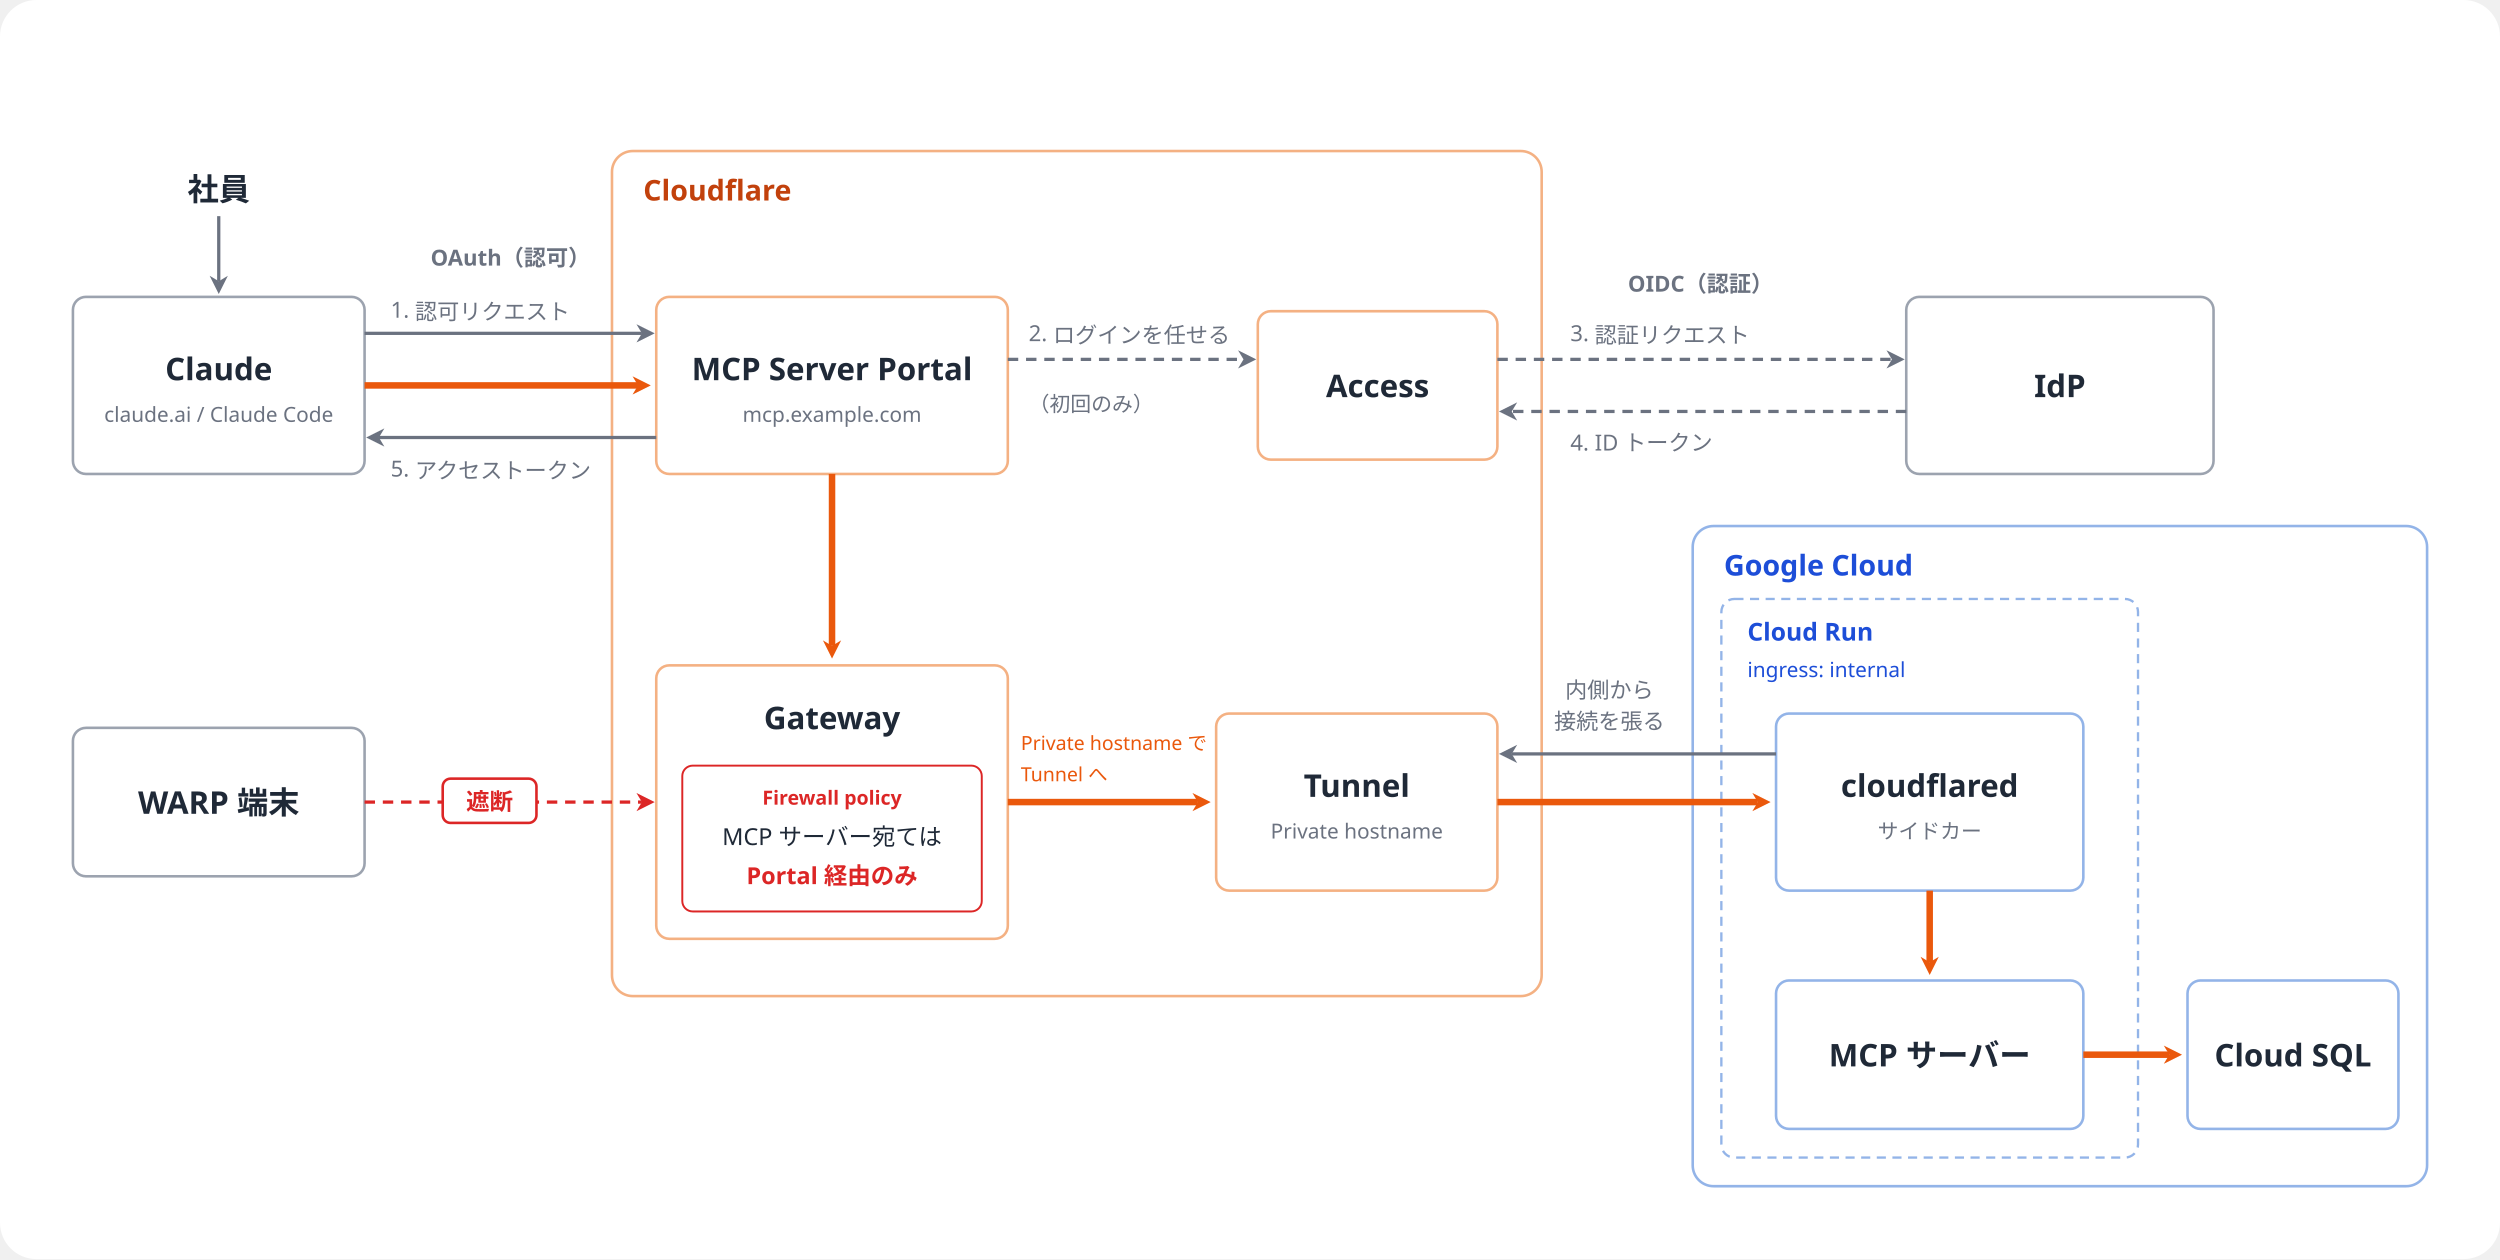
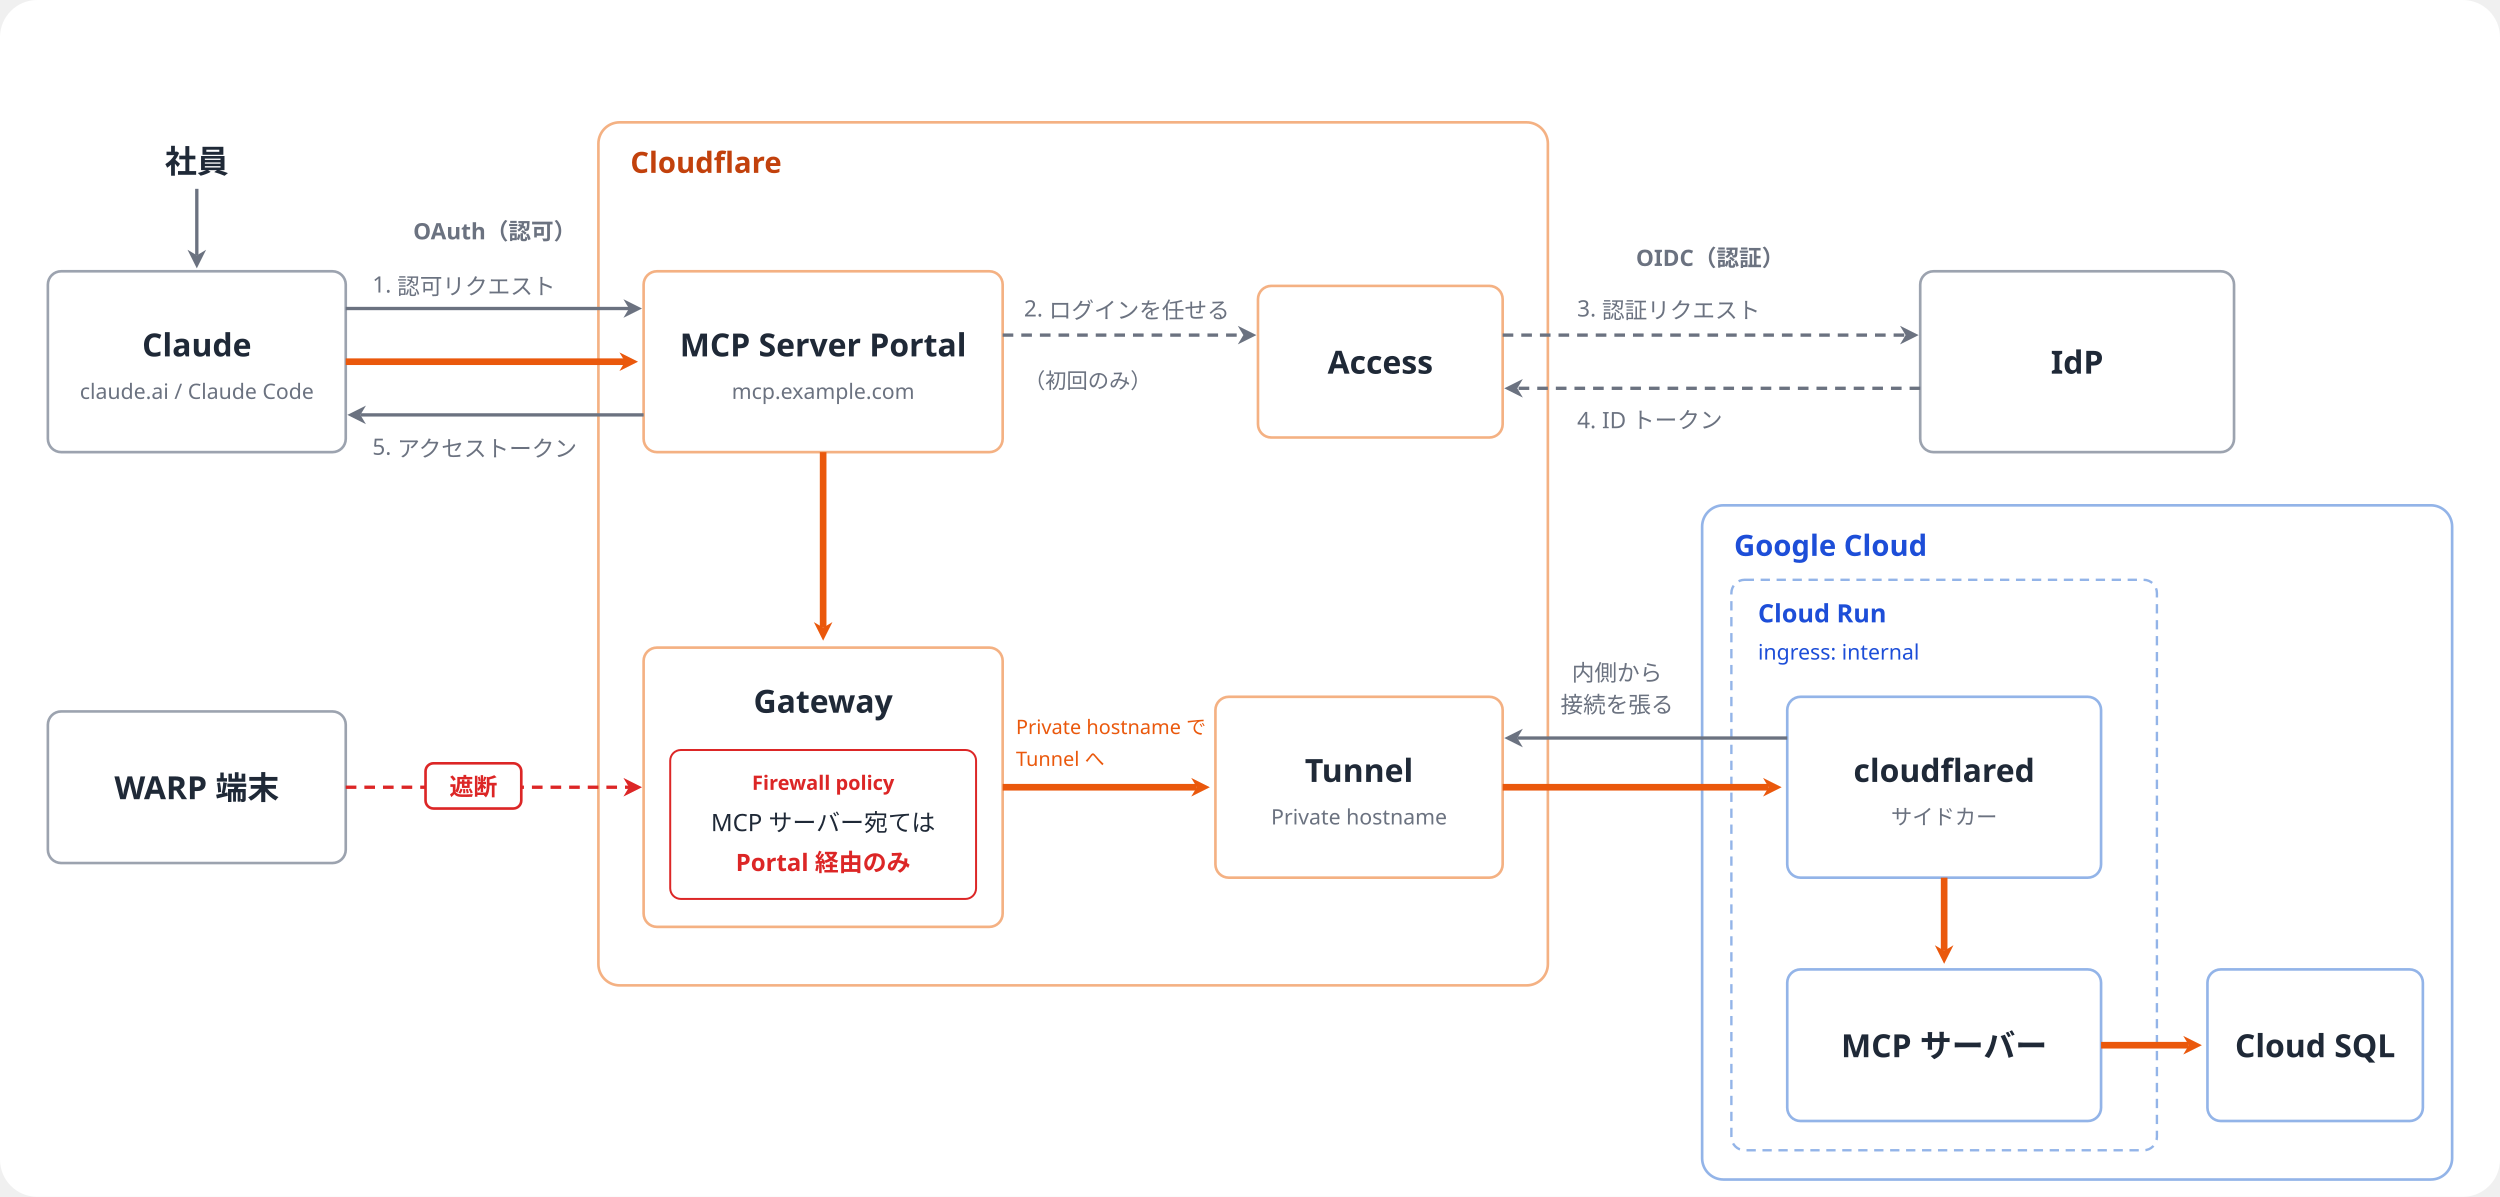
- <svg xmlns="http://www.w3.org/2000/svg" width="1920" height="967" viewBox="0 96 1920 967">
+ <svg xmlns="http://www.w3.org/2000/svg" width="1880" height="900" viewBox="20 120 1880 900">
  <defs>
    <marker id="a9CA3AF" viewBox="0 0 10 10" refX="3" refY="5" markerWidth="14" markerHeight="14" markerUnits="userSpaceOnUse" orient="auto">
      <path d="M0,0 L10,5 L0,10 L3,5 z" fill="#9CA3AF" />
    </marker>
    <marker id="aEA580C" viewBox="0 0 10 10" refX="3" refY="5" markerWidth="14" markerHeight="14" markerUnits="userSpaceOnUse" orient="auto">
      <path d="M0,0 L10,5 L0,10 L3,5 z" fill="#EA580C" />
    </marker>
    <marker id="aDC2626" viewBox="0 0 10 10" refX="3" refY="5" markerWidth="14" markerHeight="14" markerUnits="userSpaceOnUse" orient="auto">
      <path d="M0,0 L10,5 L0,10 L3,5 z" fill="#DC2626" />
    </marker>
    <marker id="a6B7280" viewBox="0 0 10 10" refX="3" refY="5" markerWidth="14" markerHeight="14" markerUnits="userSpaceOnUse" orient="auto">
      <path d="M0,0 L10,5 L0,10 L3,5 z" fill="#6B7280" />
    </marker>
  </defs>
-   <rect x="0" y="96" width="1920" height="967" rx="28" fill="#FFFFFF" />
+   <rect x="20" y="120" width="1880" height="900" rx="28" fill="#FFFFFF" />
  <rect x="470" y="212" width="714" height="649" rx="16" fill="none" stroke="#F4B183" stroke-width="2" />
  <text x="494" y="250" font-family="'BIZ UDPGothic', 'Hiragino Sans', sans-serif" font-size="22" font-weight="700" fill="#C2410C" text-anchor="start">Cloudflare</text>
  <rect x="1300" y="500" width="564" height="507" rx="16" fill="none" stroke="#93B4E8" stroke-width="2" />
  <text x="1324" y="538" font-family="'BIZ UDPGothic', 'Hiragino Sans', sans-serif" font-size="22" font-weight="700" fill="#1D4ED8" text-anchor="start">Google Cloud</text>
  <rect x="1322" y="556" width="320" height="429" rx="10" fill="none" stroke="#93B4E8" stroke-width="1.8" stroke-dasharray="7 5" />
  <text x="1342" y="588" font-family="'BIZ UDPGothic', 'Hiragino Sans', sans-serif" font-size="19" font-weight="700" fill="#1D4ED8" text-anchor="start">Cloud Run</text>
  <text x="1342" y="616" font-family="'BIZ UDPGothic', 'Hiragino Sans', sans-serif" font-size="16" font-weight="500" fill="#1D4ED8" text-anchor="start">ingress: internal</text>
  <text x="168" y="250" font-family="'BIZ UDPGothic', 'Hiragino Sans', sans-serif" font-size="24" font-weight="700" fill="#1F2937" text-anchor="middle">社員</text>
  <rect x="56" y="324" width="224" height="136" rx="10" fill="#FFFFFF" stroke="#9CA3AF" stroke-width="2" />
  <text x="168.0" y="388.0" font-family="'BIZ UDPGothic', 'Hiragino Sans', sans-serif" font-size="24" font-weight="700" fill="#1F2937" text-anchor="middle">Claude</text>
  <text x="168.0" y="420.0" font-family="'BIZ UDPGothic', 'Hiragino Sans', sans-serif" font-size="16" font-weight="400" fill="#6B7280" text-anchor="middle">claude.ai / Claude Code</text>
  <rect x="56" y="655" width="224" height="114" rx="10" fill="#FFFFFF" stroke="#9CA3AF" stroke-width="2" />
  <text x="168.0" y="721.0" font-family="'BIZ UDPGothic', 'Hiragino Sans', sans-serif" font-size="24" font-weight="700" fill="#1F2937" text-anchor="middle">WARP 端末</text>
  <rect x="504" y="324" width="270" height="136" rx="10" fill="#FFFFFF" stroke="#F4B183" stroke-width="2" />
  <text x="639.0" y="388.0" font-family="'BIZ UDPGothic', 'Hiragino Sans', sans-serif" font-size="24" font-weight="700" fill="#1F2937" text-anchor="middle">MCP Server Portal</text>
  <text x="639.0" y="420.0" font-family="'BIZ UDPGothic', 'Hiragino Sans', sans-serif" font-size="16" font-weight="400" fill="#6B7280" text-anchor="middle">mcp.example.com</text>
  <rect x="966" y="335" width="184" height="114" rx="10" fill="#FFFFFF" stroke="#F4B183" stroke-width="2" />
  <text x="1058.0" y="401.0" font-family="'BIZ UDPGothic', 'Hiragino Sans', sans-serif" font-size="24" font-weight="700" fill="#1F2937" text-anchor="middle">Access</text>
  <rect x="934" y="644" width="216" height="136" rx="10" fill="#FFFFFF" stroke="#F4B183" stroke-width="2" />
  <text x="1042.0" y="708.0" font-family="'BIZ UDPGothic', 'Hiragino Sans', sans-serif" font-size="24" font-weight="700" fill="#1F2937" text-anchor="middle">Tunnel</text>
  <text x="1042.0" y="740.0" font-family="'BIZ UDPGothic', 'Hiragino Sans', sans-serif" font-size="16" font-weight="400" fill="#6B7280" text-anchor="middle">Private hostname</text>
  <rect x="1464" y="324" width="236" height="136" rx="10" fill="#FFFFFF" stroke="#9CA3AF" stroke-width="2" />
  <text x="1582.0" y="401.0" font-family="'BIZ UDPGothic', 'Hiragino Sans', sans-serif" font-size="24" font-weight="700" fill="#1F2937" text-anchor="middle">IdP</text>
  <rect x="1364" y="644" width="236" height="136" rx="10" fill="#FFFFFF" stroke="#93B4E8" stroke-width="2" />
  <text x="1482.0" y="708.0" font-family="'BIZ UDPGothic', 'Hiragino Sans', sans-serif" font-size="24" font-weight="700" fill="#1F2937" text-anchor="middle">cloudflared</text>
  <text x="1482.0" y="740.0" font-family="'BIZ UDPGothic', 'Hiragino Sans', sans-serif" font-size="16" font-weight="400" fill="#6B7280" text-anchor="middle">サイドカー</text>
  <rect x="1364" y="849" width="236" height="114" rx="10" fill="#FFFFFF" stroke="#93B4E8" stroke-width="2" />
  <text x="1482.0" y="915.0" font-family="'BIZ UDPGothic', 'Hiragino Sans', sans-serif" font-size="24" font-weight="700" fill="#1F2937" text-anchor="middle">MCP サーバー</text>
  <rect x="1680" y="849" width="162" height="114" rx="10" fill="#FFFFFF" stroke="#93B4E8" stroke-width="2" />
  <text x="1761.0" y="915.0" font-family="'BIZ UDPGothic', 'Hiragino Sans', sans-serif" font-size="24" font-weight="700" fill="#1F2937" text-anchor="middle">Cloud SQL</text>
  <rect x="504" y="607" width="270" height="210" rx="10" fill="#FFFFFF" stroke="#F4B183" stroke-width="2" />
  <text x="639" y="656" font-family="'BIZ UDPGothic', 'Hiragino Sans', sans-serif" font-size="24" font-weight="700" fill="#1F2937" text-anchor="middle">Gateway</text>
  <rect x="524" y="684" width="230" height="112" rx="8" fill="#FFFFFF" stroke="#DC2626" stroke-width="1.5" />
  <text x="639" y="714" font-family="'BIZ UDPGothic', 'Hiragino Sans', sans-serif" font-size="15" font-weight="700" fill="#DC2626" text-anchor="middle">Firewall policy</text>
  <text x="639" y="745" font-family="'BIZ UDPGothic', 'Hiragino Sans', sans-serif" font-size="18" font-weight="500" fill="#1F2937" text-anchor="middle">MCP サーバー宛ては</text>
  <text x="639" y="775" font-family="'BIZ UDPGothic', 'Hiragino Sans', sans-serif" font-size="18" font-weight="700" fill="#DC2626" text-anchor="middle">Portal 経由のみ</text>
  <path d="M168,262 L168,312" fill="none" stroke="#6B7280" stroke-width="2.5" marker-end="url(#a6B7280)" />
  <path d="M280,352 L493,352" fill="none" stroke="#6B7280" stroke-width="2.5" marker-end="url(#a6B7280)" />
  <path d="M504,432 L291,432" fill="none" stroke="#6B7280" stroke-width="2.5" marker-end="url(#a6B7280)" />
  <text x="392" y="300" font-family="'BIZ UDPGothic', 'Hiragino Sans', sans-serif" font-size="17" font-weight="700" fill="#6B7280" text-anchor="middle">OAuth（認可）</text>
  <text x="300" y="340" font-family="'BIZ UDPGothic', 'Hiragino Sans', sans-serif" font-size="17" font-weight="500" fill="#6B7280" text-anchor="start">1. 認可リクエスト</text>
  <text x="300" y="462" font-family="'BIZ UDPGothic', 'Hiragino Sans', sans-serif" font-size="17" font-weight="500" fill="#6B7280" text-anchor="start">5. アクセストークン</text>
  <path d="M774,372 L955,372" fill="none" stroke="#6B7280" stroke-width="2.5" stroke-dasharray="8 6" marker-end="url(#a6B7280)" />
  <text x="790" y="358" font-family="'BIZ UDPGothic', 'Hiragino Sans', sans-serif" font-size="17" font-weight="500" fill="#6B7280" text-anchor="start">2. ログインを任せる</text>
  <text x="790" y="412" font-family="'BIZ UDPGothic', 'Hiragino Sans', sans-serif" font-size="16" font-weight="500" fill="#6B7280" text-anchor="start">（初回のみ）</text>
  <path d="M1150,372 L1453,372" fill="none" stroke="#6B7280" stroke-width="2.5" stroke-dasharray="8 6" marker-end="url(#a6B7280)" />
  <path d="M1464,412 L1161,412" fill="none" stroke="#6B7280" stroke-width="2.5" stroke-dasharray="8 6" marker-end="url(#a6B7280)" />
  <text x="1306" y="320" font-family="'BIZ UDPGothic', 'Hiragino Sans', sans-serif" font-size="17" font-weight="700" fill="#6B7280" text-anchor="middle">OIDC（認証）</text>
  <text x="1206" y="358" font-family="'BIZ UDPGothic', 'Hiragino Sans', sans-serif" font-size="17" font-weight="500" fill="#6B7280" text-anchor="start">3. 認証リクエスト</text>
  <text x="1206" y="442" font-family="'BIZ UDPGothic', 'Hiragino Sans', sans-serif" font-size="17" font-weight="500" fill="#6B7280" text-anchor="start">4. ID トークン</text>
  <path d="M280,392 L490,392" fill="none" stroke="#EA580C" stroke-width="5" marker-end="url(#aEA580C)" />
  <path d="M639,460 L639,592" fill="none" stroke="#EA580C" stroke-width="5" marker-end="url(#aEA580C)" />
  <path d="M774,712 L920,712" fill="none" stroke="#EA580C" stroke-width="5" marker-end="url(#aEA580C)" />
  <text x="784" y="672" font-family="'BIZ UDPGothic', 'Hiragino Sans', sans-serif" font-size="15" font-weight="500" fill="#EA580C" text-anchor="start">Private hostname で</text>
  <text x="784" y="696" font-family="'BIZ UDPGothic', 'Hiragino Sans', sans-serif" font-size="15" font-weight="500" fill="#EA580C" text-anchor="start">Tunnel へ</text>
  <path d="M1150,712 L1350,712" fill="none" stroke="#EA580C" stroke-width="5" marker-end="url(#aEA580C)" />
  <path d="M1482,780 L1482,835" fill="none" stroke="#EA580C" stroke-width="5" marker-end="url(#aEA580C)" />
  <path d="M1600,906 L1666,906" fill="none" stroke="#EA580C" stroke-width="5" marker-end="url(#aEA580C)" />
  <path d="M1364,675 L1161,675" fill="none" stroke="#6B7280" stroke-width="2.5" marker-end="url(#a6B7280)" />
  <text x="1236" y="632" font-family="'BIZ UDPGothic', 'Hiragino Sans', sans-serif" font-size="17" font-weight="500" fill="#6B7280" text-anchor="middle">内側から</text>
  <text x="1236" y="656" font-family="'BIZ UDPGothic', 'Hiragino Sans', sans-serif" font-size="17" font-weight="500" fill="#6B7280" text-anchor="middle">接続を張る</text>
  <path d="M280,712 L493,712" fill="none" stroke="#DC2626" stroke-width="2.5" stroke-dasharray="8 6" marker-end="url(#aDC2626)" />
  <rect x="340" y="694" width="72" height="34" rx="6" fill="#FFFFFF" stroke="#DC2626" stroke-width="2" />
  <text x="376" y="718" font-family="'BIZ UDPGothic', 'Hiragino Sans', sans-serif" font-size="18" font-weight="700" fill="#DC2626" text-anchor="middle">遮断</text>
</svg>
